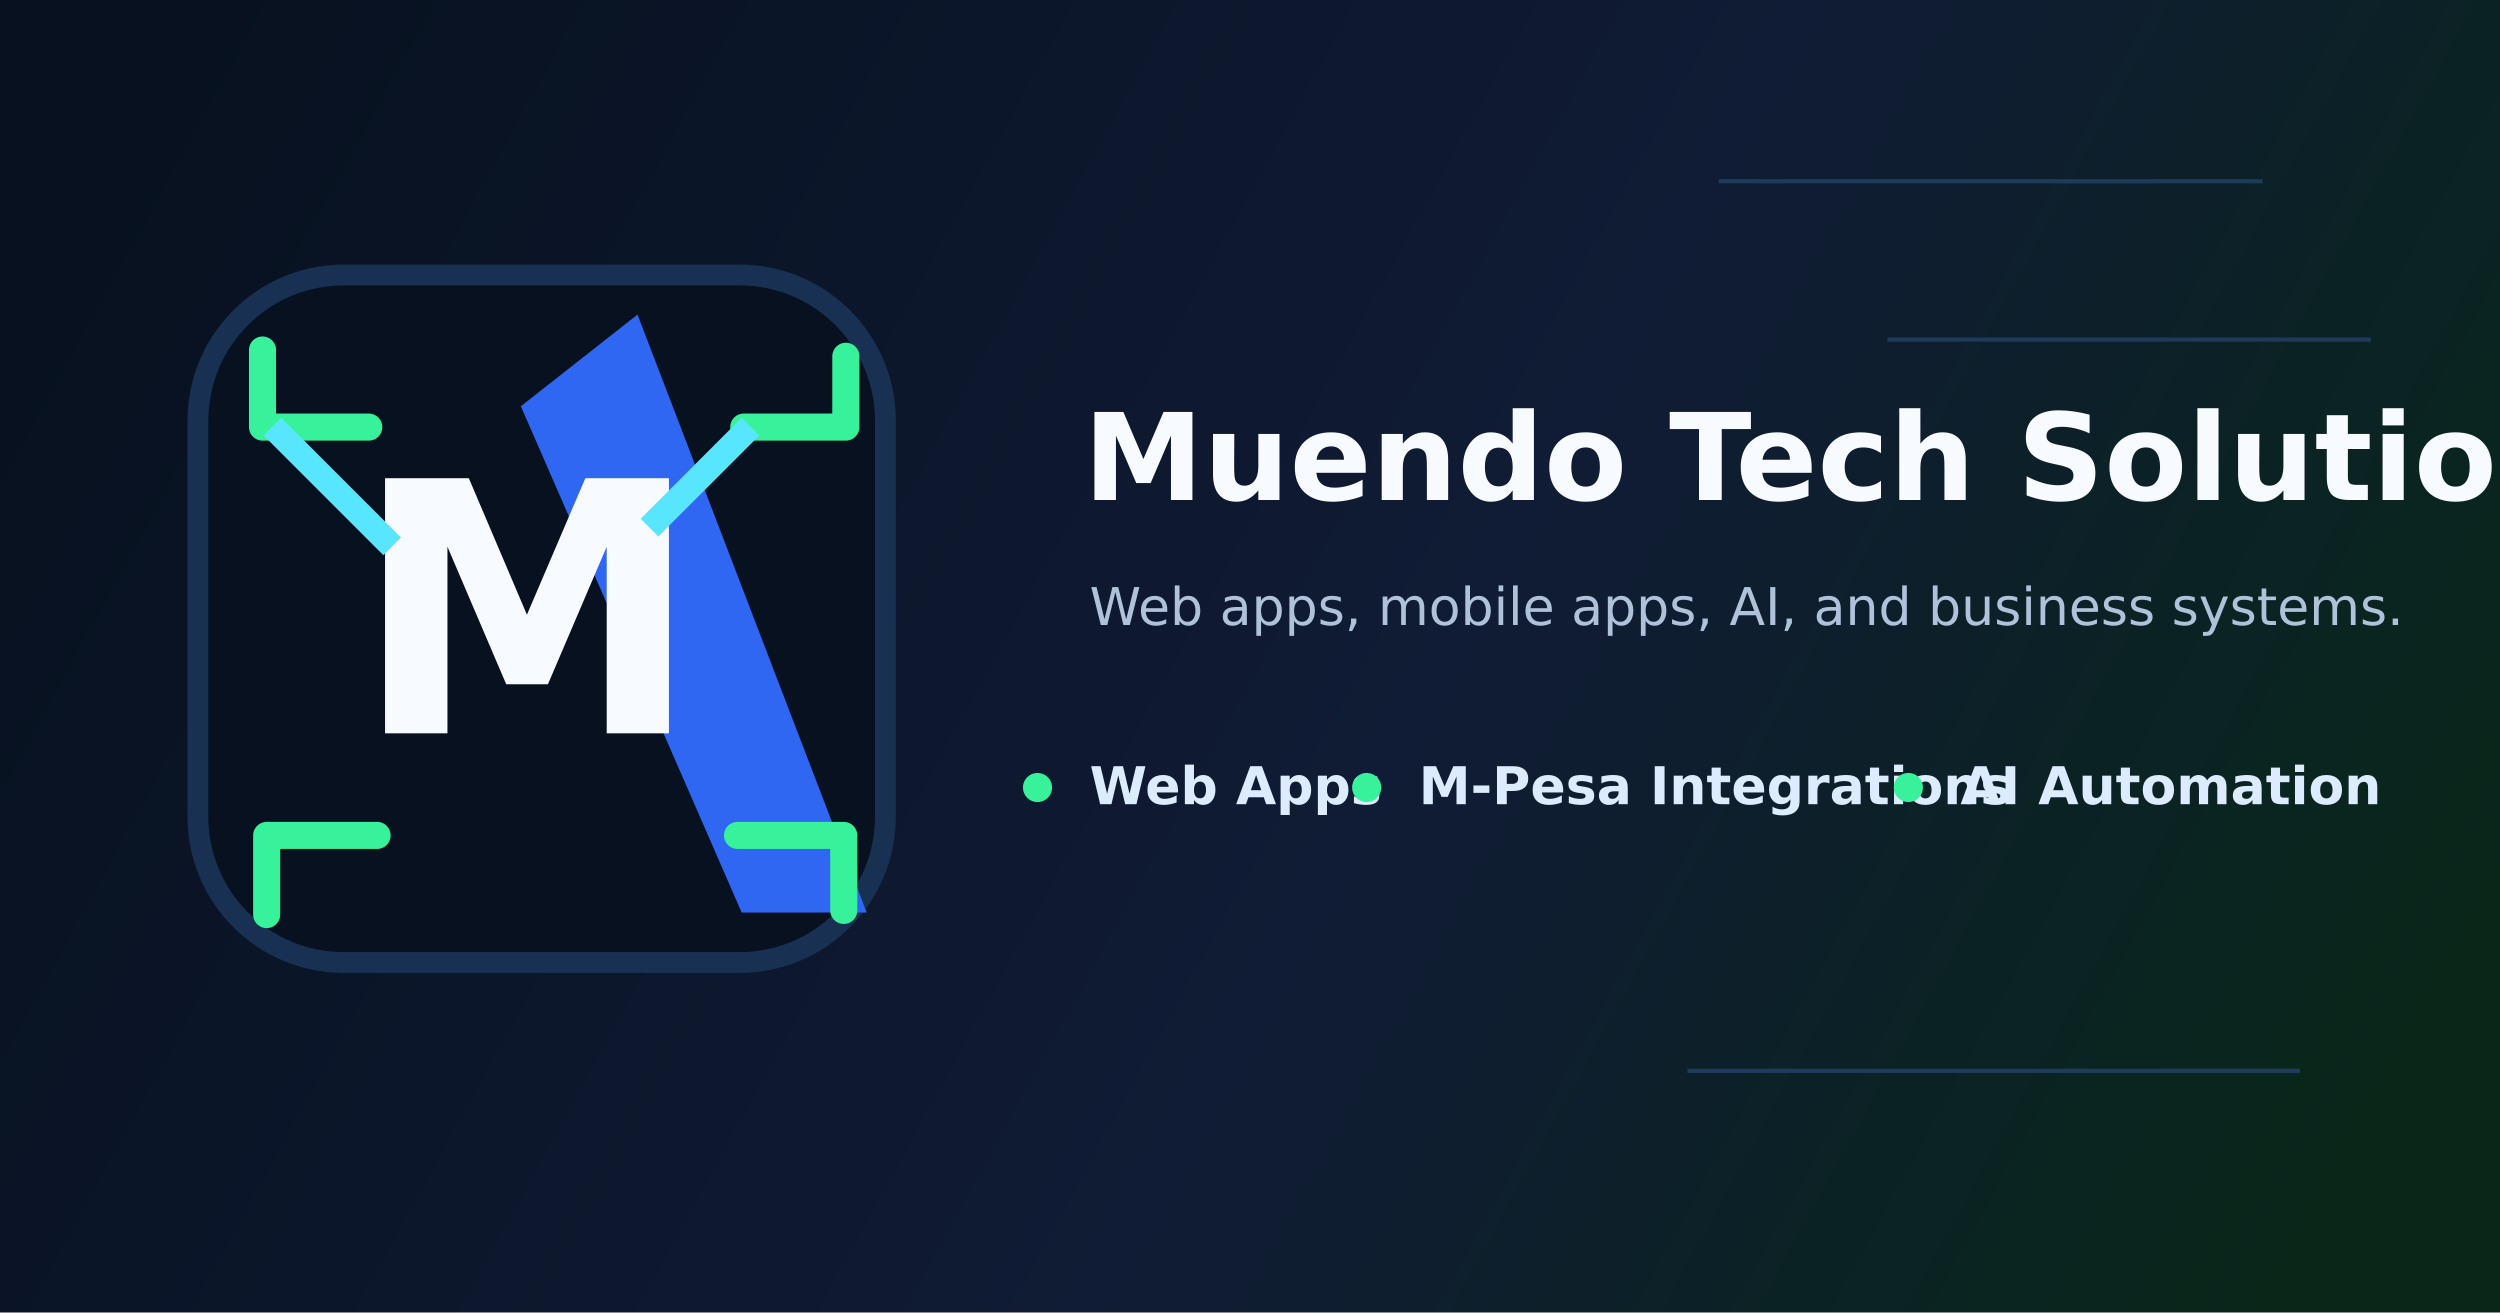
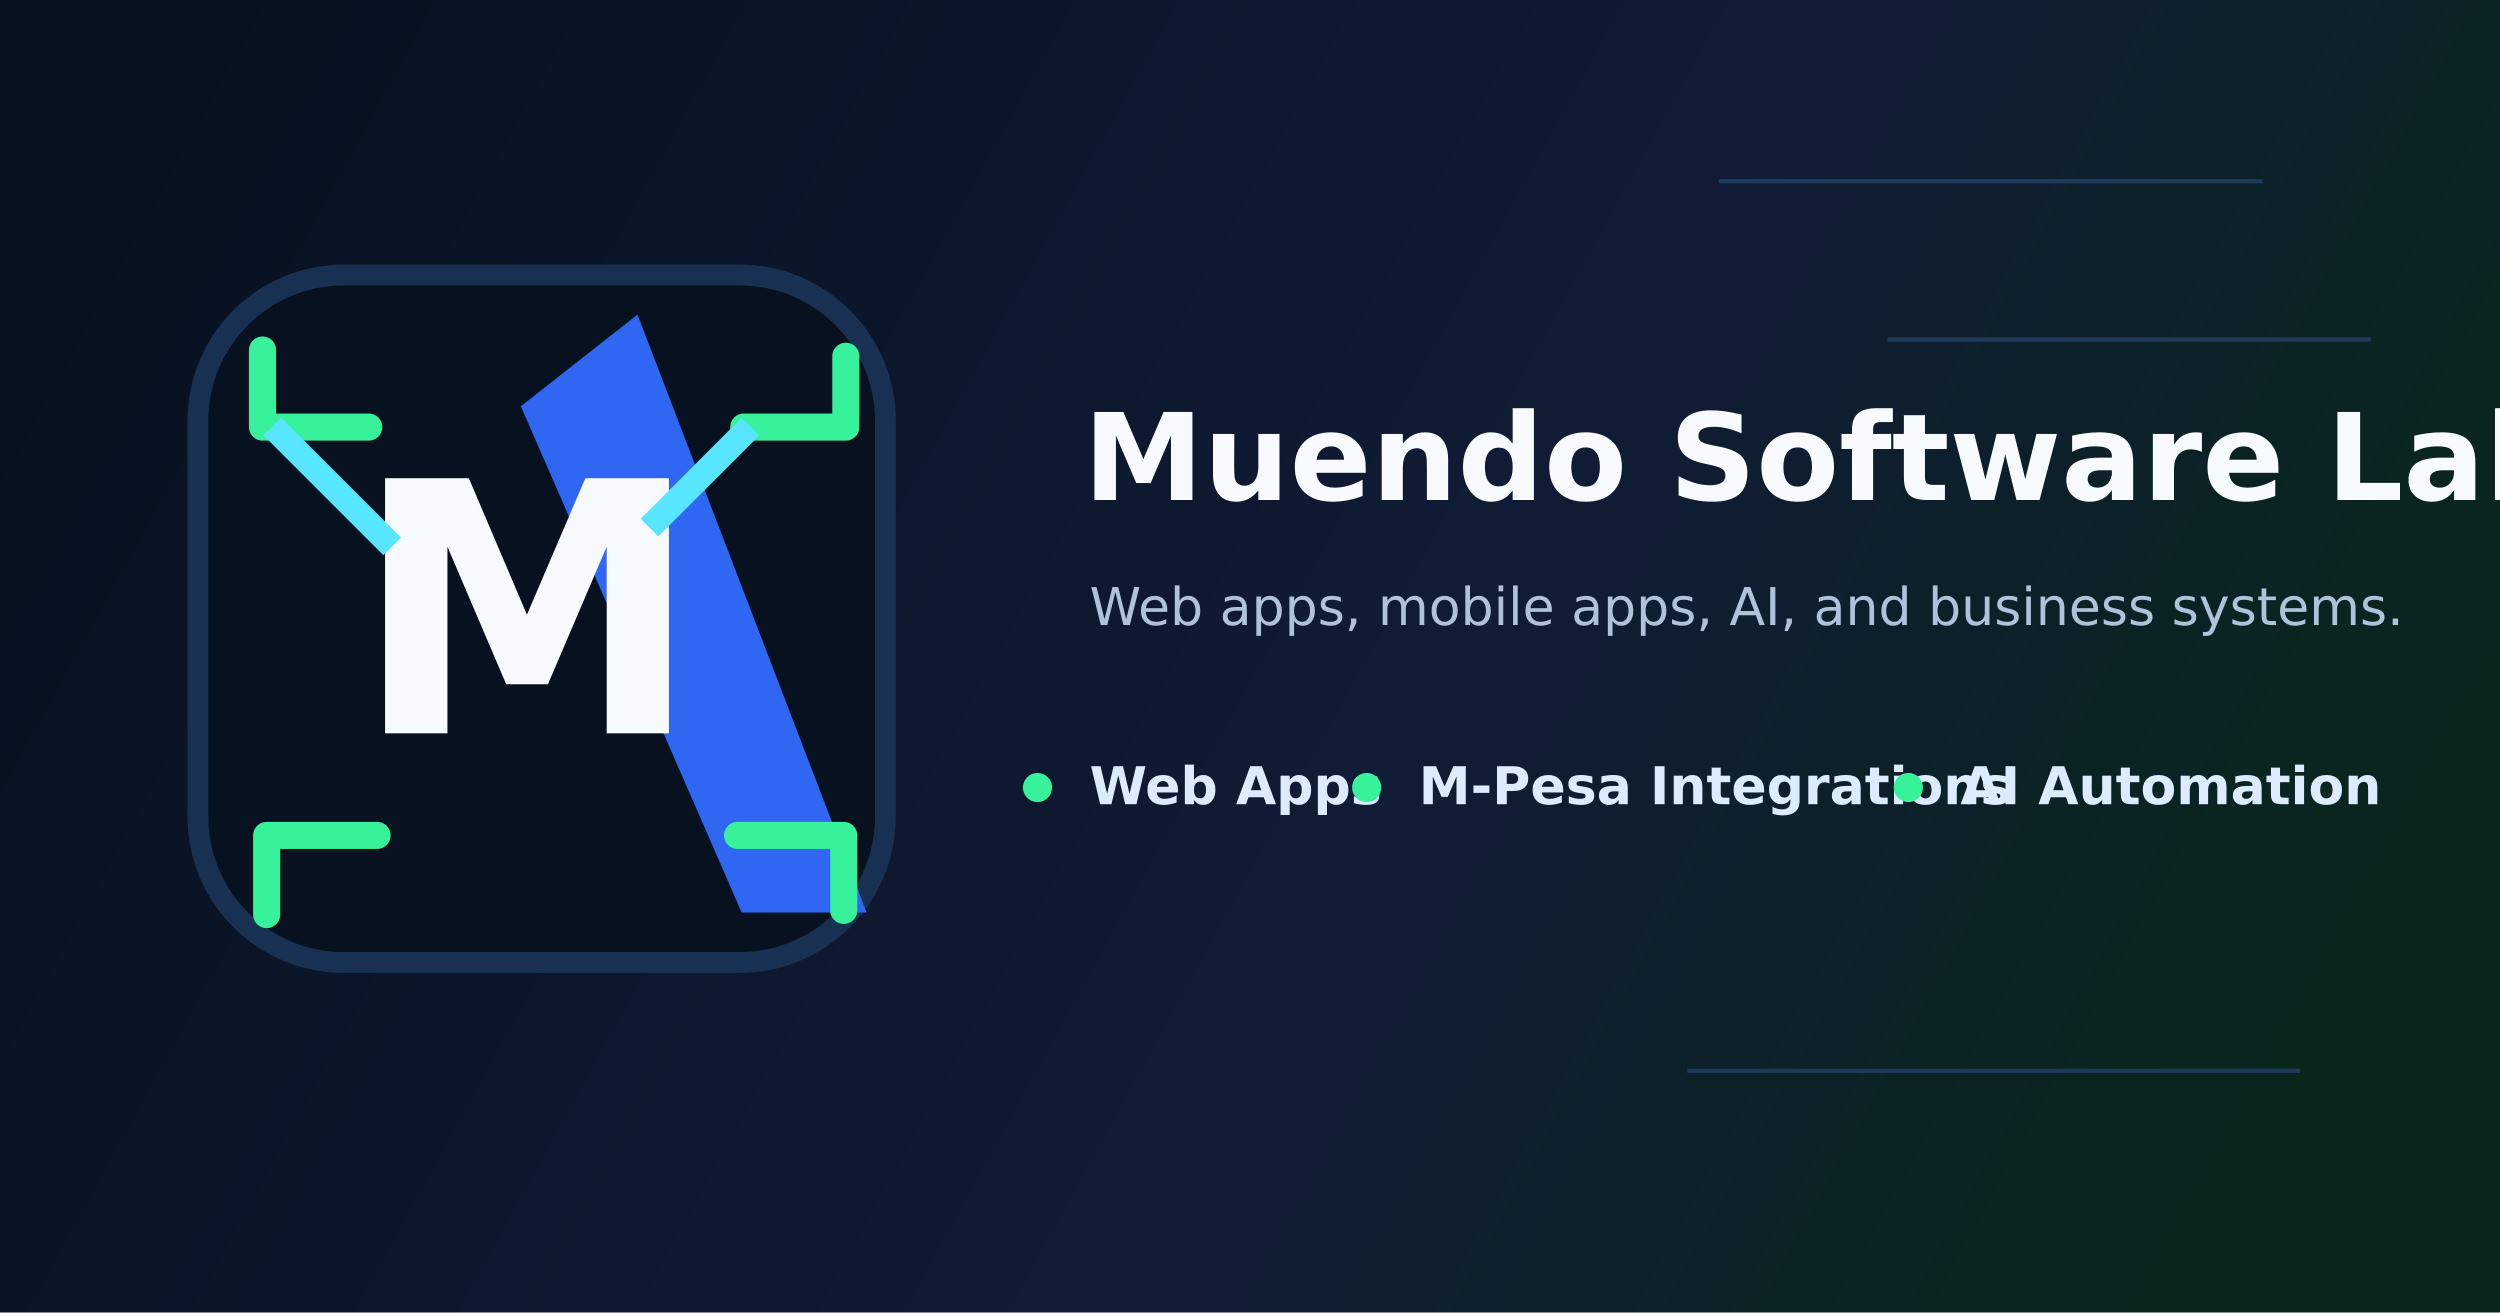
<svg xmlns="http://www.w3.org/2000/svg" width="1200" height="630" viewBox="0 0 1200 630" fill="none">
  <defs>
    <linearGradient id="bg" x1="62" y1="41" x2="1101" y2="612" gradientUnits="userSpaceOnUse">
      <stop stop-color="#07111F" />
      <stop offset="0.58" stop-color="#101B35" />
      <stop offset="1" stop-color="#082719" />
    </linearGradient>
    <linearGradient id="accent" x1="160" y1="108" x2="447" y2="475" gradientUnits="userSpaceOnUse">
      <stop stop-color="#58E6FF" />
      <stop offset="0.58" stop-color="#5B7CFF" />
      <stop offset="1" stop-color="#37F29A" />
    </linearGradient>
  </defs>
  <rect width="1200" height="630" rx="0" fill="url(#bg)" />
  <path d="M825 87H1086M906 163H1138M810 514H1104" stroke="#1F3B5C" stroke-width="2" />
  <rect x="95" y="132" width="330" height="330" rx="70" fill="#07111F" stroke="#183052" stroke-width="10" />
  <path d="M306 151L416 438H356L250 195L306 151Z" fill="#2F66F2" />
  <text x="253" y="352" text-anchor="middle" font-family="DejaVu Sans, Arial, sans-serif" font-size="168" font-weight="900" fill="#F7FBFF">M</text>
  <path d="M126 205H177M126 205V168M357 205H406M406 205V171M128 401H181M128 401V439M354 401H405M405 401V437" stroke="#37F29A" stroke-width="13" stroke-linecap="round" />
  <path d="M135 209L184 258M356 209L316 249" stroke="#58E6FF" stroke-width="12" stroke-linecap="square" />
-   <text x="520" y="240" font-family="DejaVu Sans, Arial, sans-serif" font-size="58" font-weight="800" fill="#F7FBFF">Muendo Tech Solutions</text>
+   <text x="520" y="240" font-family="DejaVu Sans, Arial, sans-serif" font-size="58" font-weight="800" fill="#F7FBFF">Muendo Software Labs</text>
  <text x="523" y="300" font-family="DejaVu Sans, Arial, sans-serif" font-size="25" font-weight="500" fill="#AFC2D9">Web apps, mobile apps, AI, and business systems.</text>
  <g font-family="DejaVu Sans, Arial, sans-serif" font-size="25" font-weight="700" fill="#DDEBFF">
    <text x="523" y="386">Web Apps</text>
    <text x="681" y="386">M-Pesa Integrations</text>
    <text x="941" y="386">AI Automation</text>
  </g>
  <g fill="#37F29A">
    <circle cx="498" cy="378" r="7" />
    <circle cx="656" cy="378" r="7" />
    <circle cx="916" cy="378" r="7" />
  </g>
</svg>
